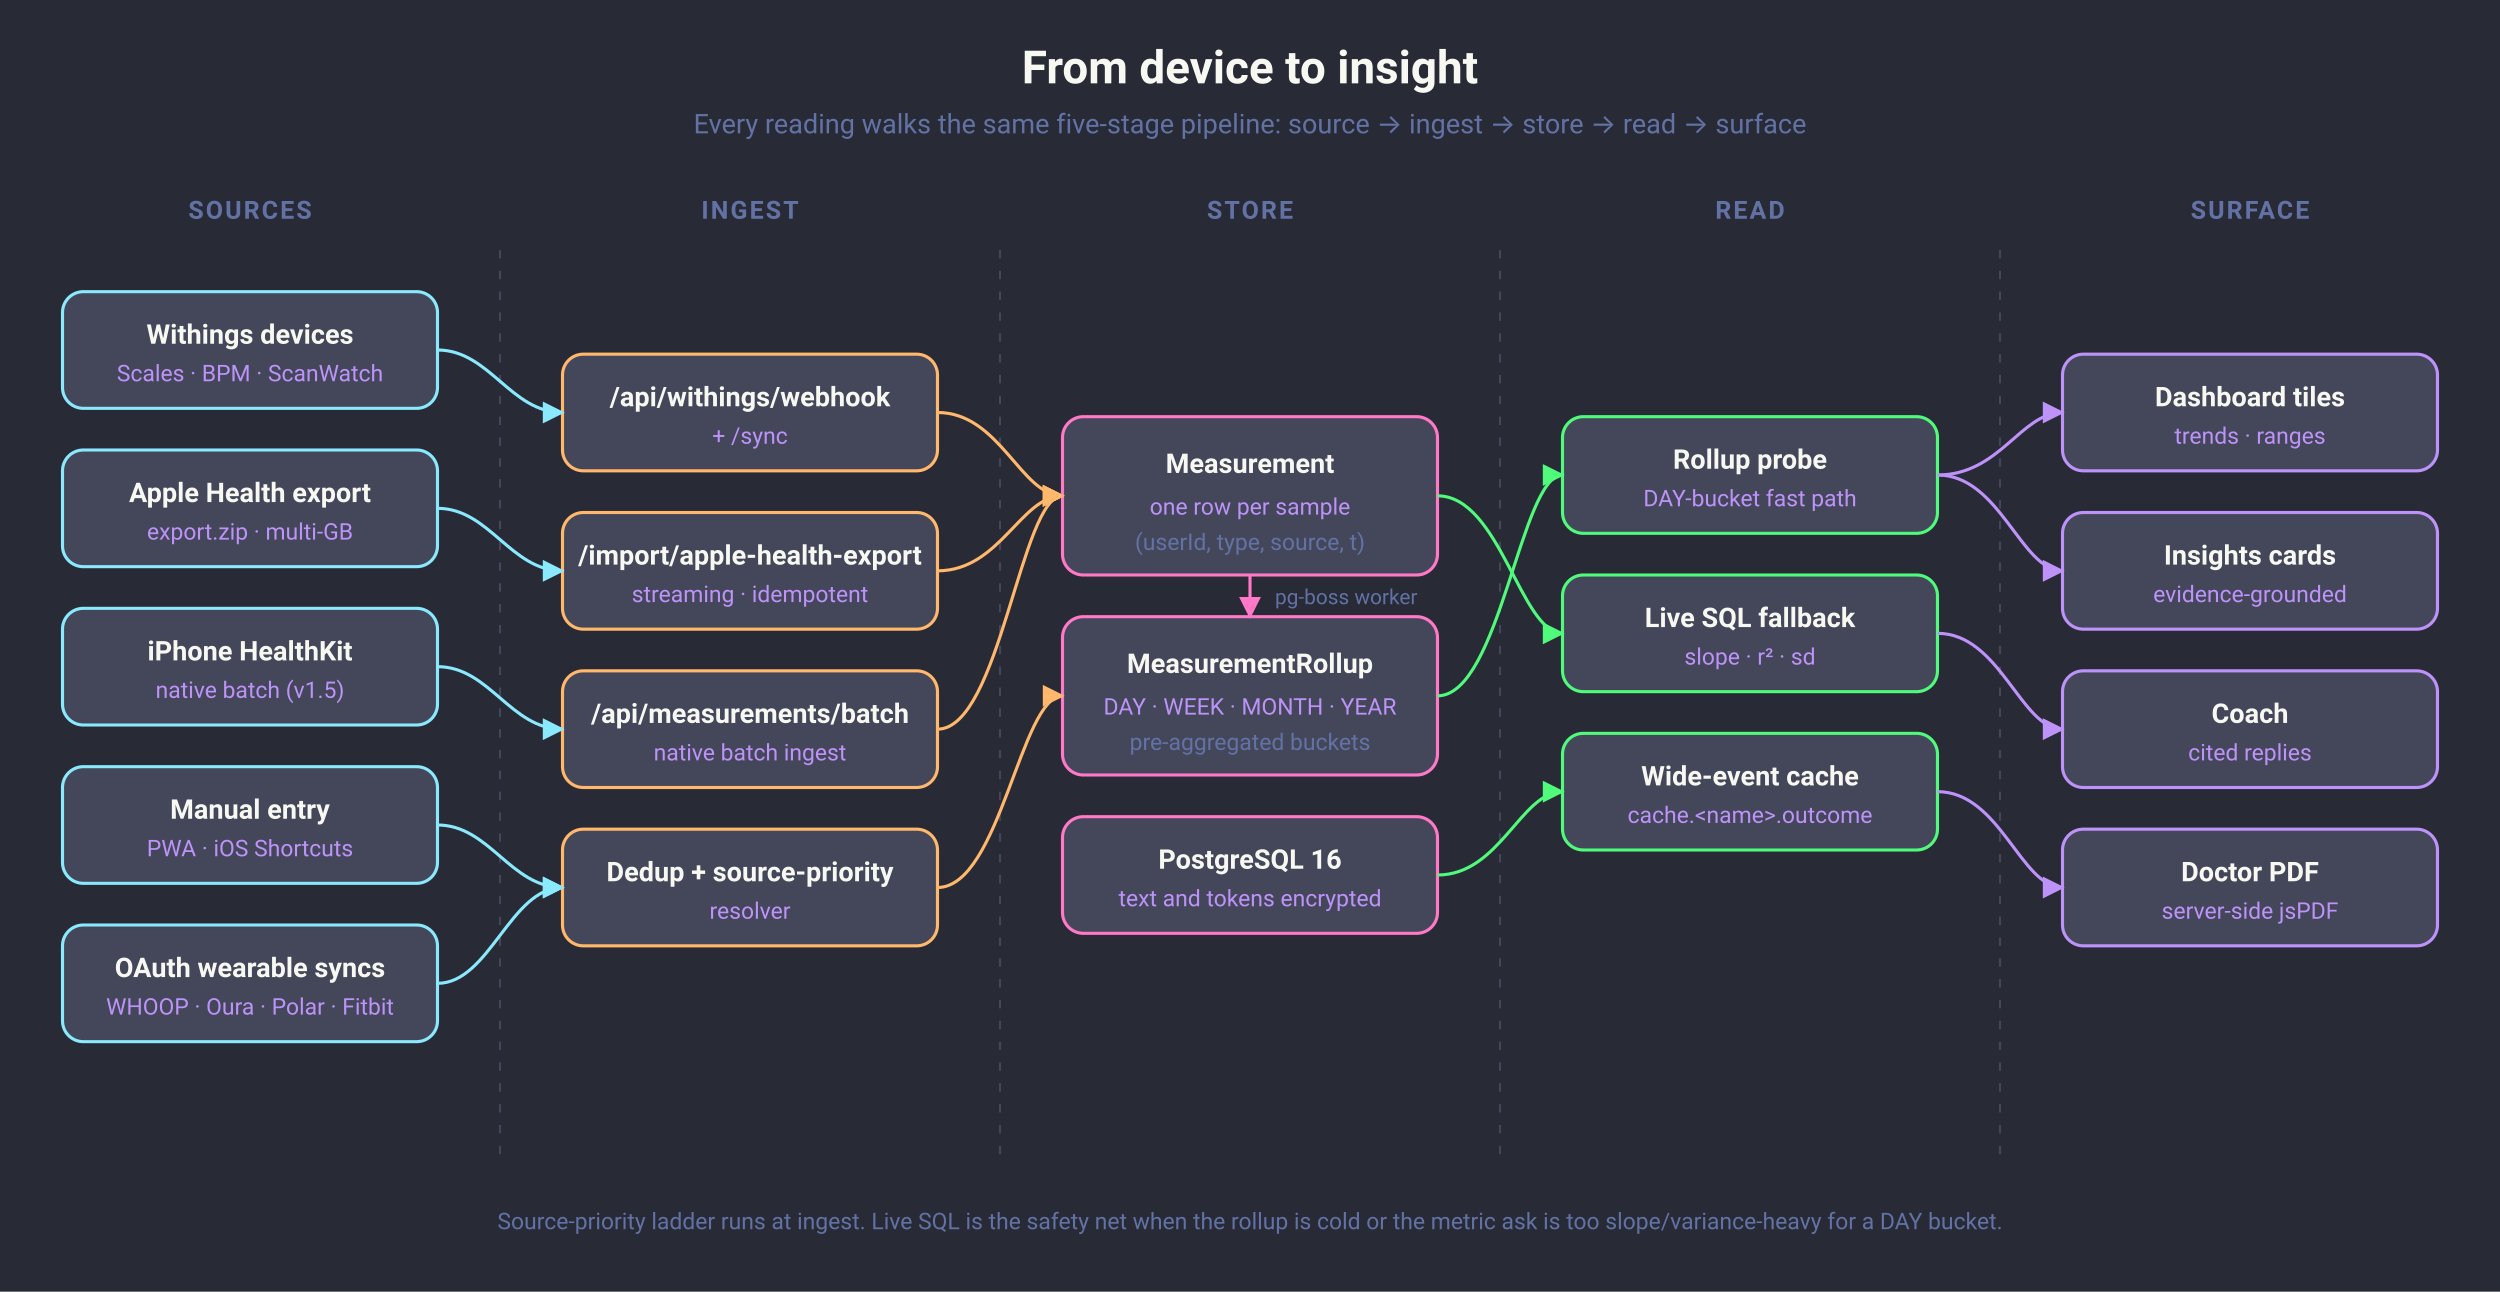
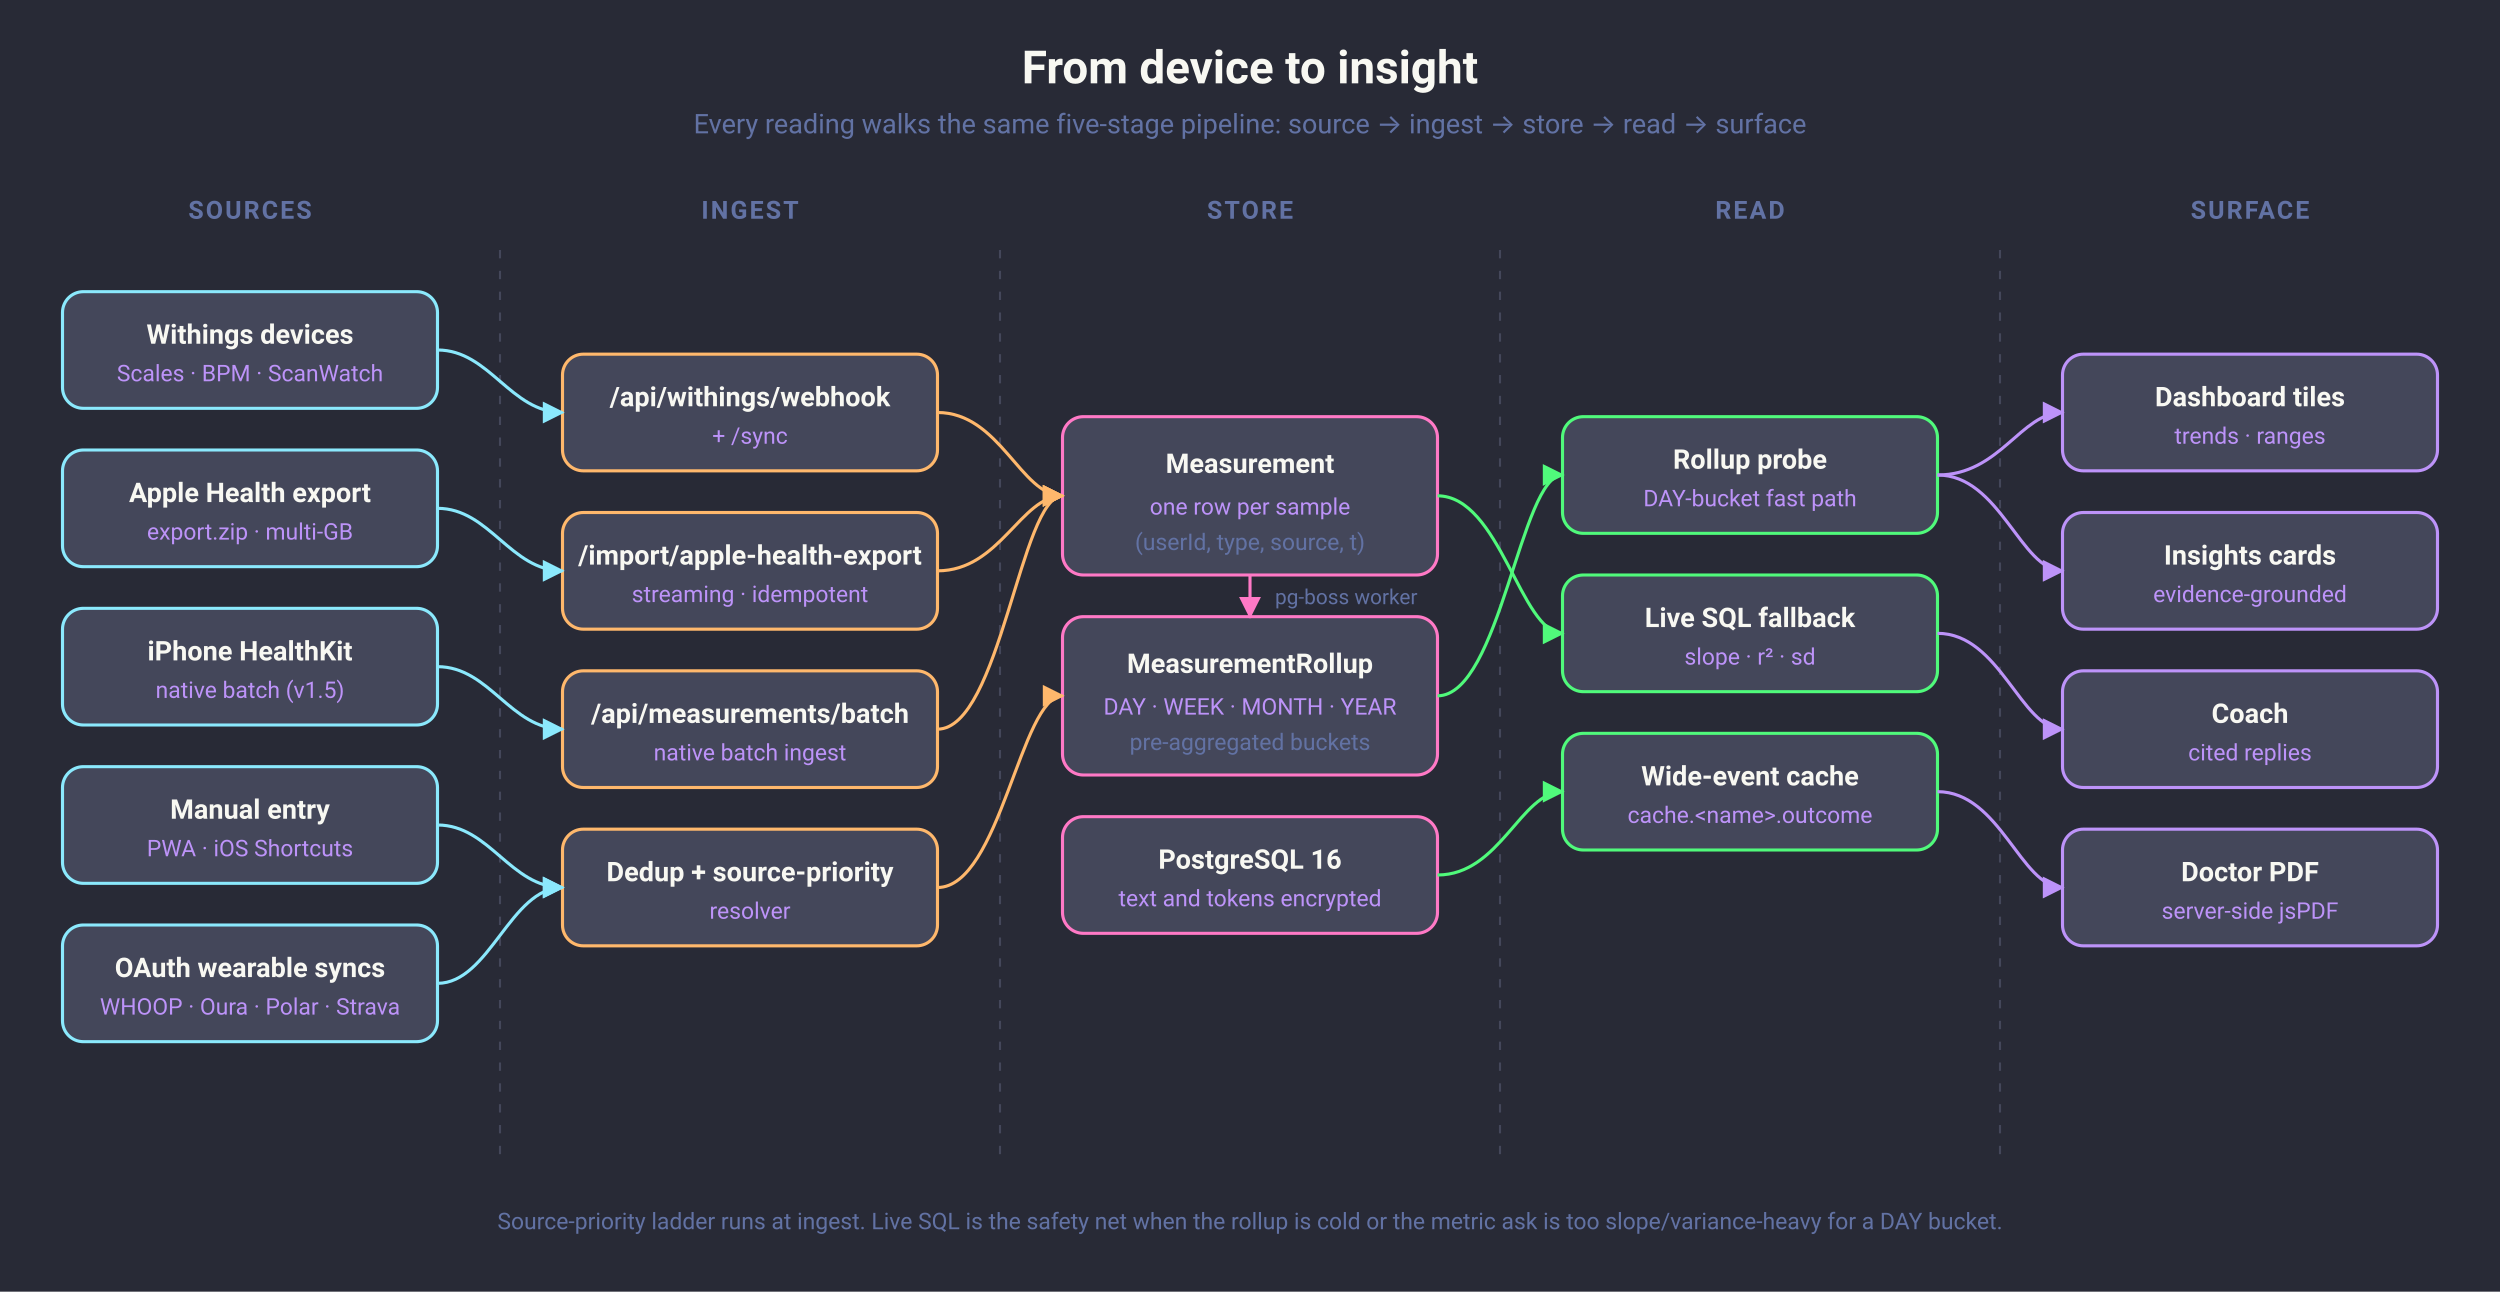
<svg xmlns="http://www.w3.org/2000/svg" viewBox="0 0 1200 620" font-family="ui-sans-serif, -apple-system, Segoe UI, Roboto, sans-serif" role="img" aria-labelledby="title desc">
  <rect x="0" y="0" width="1200" height="620" fill="#282a36" />
  <text x="600" y="40" fill="#f8f8f2" font-size="22" font-weight="700" text-anchor="middle">From device to insight</text>
  <text x="600" y="64" fill="#6272a4" font-size="13" text-anchor="middle">Every reading walks the same five-stage pipeline: source → ingest → store → read → surface</text>
  <g font-size="12" fill="#6272a4" font-weight="600" letter-spacing="1">
    <text x="120" y="105" text-anchor="middle">SOURCES</text>
    <text x="360" y="105" text-anchor="middle">INGEST</text>
    <text x="600" y="105" text-anchor="middle">STORE</text>
    <text x="840" y="105" text-anchor="middle">READ</text>
    <text x="1080" y="105" text-anchor="middle">SURFACE</text>
  </g>
  <g stroke="#44475a" stroke-dasharray="4 6" stroke-width="1">
    <line x1="240" y1="120" x2="240" y2="560" />
    <line x1="480" y1="120" x2="480" y2="560" />
    <line x1="720" y1="120" x2="720" y2="560" />
    <line x1="960" y1="120" x2="960" y2="560" />
  </g>
  <g font-size="13" fill="#f8f8f2">
    <rect x="30" y="140" width="180" height="56" rx="10" fill="#44475a" stroke="#8be9fd" stroke-width="1.5" />
    <text x="120" y="165" text-anchor="middle" font-weight="600">Withings devices</text>
    <text x="120" y="183" text-anchor="middle" fill="#bd93f9" font-size="11">Scales · BPM · ScanWatch</text>
    <rect x="30" y="216" width="180" height="56" rx="10" fill="#44475a" stroke="#8be9fd" stroke-width="1.5" />
    <text x="120" y="241" text-anchor="middle" font-weight="600">Apple Health export</text>
    <text x="120" y="259" text-anchor="middle" fill="#bd93f9" font-size="11">export.zip · multi-GB</text>
    <rect x="30" y="292" width="180" height="56" rx="10" fill="#44475a" stroke="#8be9fd" stroke-width="1.5" />
    <text x="120" y="317" text-anchor="middle" font-weight="600">iPhone HealthKit</text>
    <text x="120" y="335" text-anchor="middle" fill="#bd93f9" font-size="11">native batch (v1.5)</text>
    <rect x="30" y="368" width="180" height="56" rx="10" fill="#44475a" stroke="#8be9fd" stroke-width="1.5" />
    <text x="120" y="393" text-anchor="middle" font-weight="600">Manual entry</text>
    <text x="120" y="411" text-anchor="middle" fill="#bd93f9" font-size="11">PWA · iOS Shortcuts</text>
    <rect x="30" y="444" width="180" height="56" rx="10" fill="#44475a" stroke="#8be9fd" stroke-width="1.5" />
    <text x="120" y="469" text-anchor="middle" font-weight="600">OAuth wearable syncs</text>
-     <text x="120" y="487" text-anchor="middle" fill="#bd93f9" font-size="11">WHOOP · Oura · Polar · Fitbit</text>
+     <text x="120" y="487" text-anchor="middle" fill="#bd93f9" font-size="11">WHOOP · Oura · Polar · Strava</text>
  </g>
  <g font-size="13" fill="#f8f8f2">
    <rect x="270" y="170" width="180" height="56" rx="10" fill="#44475a" stroke="#ffb86c" stroke-width="1.5" />
    <text x="360" y="195" text-anchor="middle" font-weight="600">/api/withings/webhook</text>
    <text x="360" y="213" text-anchor="middle" fill="#bd93f9" font-size="11">+ /sync</text>
    <rect x="270" y="246" width="180" height="56" rx="10" fill="#44475a" stroke="#ffb86c" stroke-width="1.5" />
    <text x="360" y="271" text-anchor="middle" font-weight="600">/import/apple-health-export</text>
    <text x="360" y="289" text-anchor="middle" fill="#bd93f9" font-size="11">streaming · idempotent</text>
    <rect x="270" y="322" width="180" height="56" rx="10" fill="#44475a" stroke="#ffb86c" stroke-width="1.5" />
    <text x="360" y="347" text-anchor="middle" font-weight="600">/api/measurements/batch</text>
    <text x="360" y="365" text-anchor="middle" fill="#bd93f9" font-size="11">native batch ingest</text>
    <rect x="270" y="398" width="180" height="56" rx="10" fill="#44475a" stroke="#ffb86c" stroke-width="1.5" />
    <text x="360" y="423" text-anchor="middle" font-weight="600">Dedup + source-priority</text>
    <text x="360" y="441" text-anchor="middle" fill="#bd93f9" font-size="11">resolver</text>
  </g>
  <g font-size="13" fill="#f8f8f2">
    <rect x="510" y="200" width="180" height="76" rx="10" fill="#44475a" stroke="#ff79c6" stroke-width="1.5" />
    <text x="600" y="227" text-anchor="middle" font-weight="600">Measurement</text>
    <text x="600" y="247" text-anchor="middle" fill="#bd93f9" font-size="11">one row per sample</text>
    <text x="600" y="264" text-anchor="middle" fill="#6272a4" font-size="11">(userId, type, source, t)</text>
    <rect x="510" y="296" width="180" height="76" rx="10" fill="#44475a" stroke="#ff79c6" stroke-width="1.5" />
    <text x="600" y="323" text-anchor="middle" font-weight="600">MeasurementRollup</text>
    <text x="600" y="343" text-anchor="middle" fill="#bd93f9" font-size="11">DAY · WEEK · MONTH · YEAR</text>
    <text x="600" y="360" text-anchor="middle" fill="#6272a4" font-size="11">pre-aggregated buckets</text>
    <rect x="510" y="392" width="180" height="56" rx="10" fill="#44475a" stroke="#ff79c6" stroke-width="1.5" />
    <text x="600" y="417" text-anchor="middle" font-weight="600">PostgreSQL 16</text>
    <text x="600" y="435" text-anchor="middle" fill="#bd93f9" font-size="11">text and tokens encrypted</text>
  </g>
  <g font-size="13" fill="#f8f8f2">
    <rect x="750" y="200" width="180" height="56" rx="10" fill="#44475a" stroke="#50fa7b" stroke-width="1.5" />
    <text x="840" y="225" text-anchor="middle" font-weight="600">Rollup probe</text>
    <text x="840" y="243" text-anchor="middle" fill="#bd93f9" font-size="11">DAY-bucket fast path</text>
    <rect x="750" y="276" width="180" height="56" rx="10" fill="#44475a" stroke="#50fa7b" stroke-width="1.5" />
    <text x="840" y="301" text-anchor="middle" font-weight="600">Live SQL fallback</text>
    <text x="840" y="319" text-anchor="middle" fill="#bd93f9" font-size="11">slope · r² · sd</text>
    <rect x="750" y="352" width="180" height="56" rx="10" fill="#44475a" stroke="#50fa7b" stroke-width="1.5" />
    <text x="840" y="377" text-anchor="middle" font-weight="600">Wide-event cache</text>
    <text x="840" y="395" text-anchor="middle" fill="#bd93f9" font-size="11">cache.&lt;name&gt;.outcome</text>
  </g>
  <g font-size="13" fill="#f8f8f2">
    <rect x="990" y="170" width="180" height="56" rx="10" fill="#44475a" stroke="#bd93f9" stroke-width="1.5" />
    <text x="1080" y="195" text-anchor="middle" font-weight="600">Dashboard tiles</text>
    <text x="1080" y="213" text-anchor="middle" fill="#bd93f9" font-size="11">trends · ranges</text>
    <rect x="990" y="246" width="180" height="56" rx="10" fill="#44475a" stroke="#bd93f9" stroke-width="1.5" />
    <text x="1080" y="271" text-anchor="middle" font-weight="600">Insights cards</text>
    <text x="1080" y="289" text-anchor="middle" fill="#bd93f9" font-size="11">evidence-grounded</text>
    <rect x="990" y="322" width="180" height="56" rx="10" fill="#44475a" stroke="#bd93f9" stroke-width="1.5" />
    <text x="1080" y="347" text-anchor="middle" font-weight="600">Coach</text>
    <text x="1080" y="365" text-anchor="middle" fill="#bd93f9" font-size="11">cited replies</text>
    <rect x="990" y="398" width="180" height="56" rx="10" fill="#44475a" stroke="#bd93f9" stroke-width="1.5" />
    <text x="1080" y="423" text-anchor="middle" font-weight="600">Doctor PDF</text>
    <text x="1080" y="441" text-anchor="middle" fill="#bd93f9" font-size="11">server-side jsPDF</text>
  </g>
  <g stroke="#8be9fd" stroke-width="1.5" fill="none" marker-end="url(#arr-cyan)">
    <path d="M210 168 C 235 168, 245 198, 270 198" />
    <path d="M210 244 C 235 244, 245 274, 270 274" />
    <path d="M210 320 C 235 320, 245 350, 270 350" />
    <path d="M210 396 C 235 396, 245 426, 270 426" />
    <path d="M210 472 C 235 472, 245 426, 270 426" />
  </g>
  <g stroke="#ffb86c" stroke-width="1.5" fill="none" marker-end="url(#arr-orange)">
    <path d="M450 198 C 480 198, 490 238, 510 238" />
    <path d="M450 274 C 480 274, 490 238, 510 238" />
    <path d="M450 350 C 480 350, 490 238, 510 238" />
    <path d="M450 426 C 480 426, 490 334, 510 334" />
  </g>
  <g stroke="#ff79c6" stroke-width="1.5" fill="none" marker-end="url(#arr-pink)">
    <path d="M600 276 C 600 286, 600 286, 600 296" />
  </g>
  <text x="612" y="290" fill="#6272a4" font-size="10">pg-boss worker</text>
  <g stroke="#50fa7b" stroke-width="1.5" fill="none" marker-end="url(#arr-green)">
    <path d="M690 334 C 720 334, 730 228, 750 228" />
    <path d="M690 238 C 720 238, 730 304, 750 304" />
    <path d="M690 420 C 720 420, 730 380, 750 380" />
  </g>
  <g stroke="#bd93f9" stroke-width="1.5" fill="none" marker-end="url(#arr-purple)">
    <path d="M930 228 C 960 228, 970 198, 990 198" />
    <path d="M930 228 C 960 228, 970 274, 990 274" />
    <path d="M930 304 C 960 304, 970 350, 990 350" />
    <path d="M930 380 C 960 380, 970 426, 990 426" />
  </g>
  <text x="600" y="590" fill="#6272a4" font-size="11" text-anchor="middle">Source-priority ladder runs at ingest. Live SQL is the safety net when the rollup is cold or the metric ask is too slope/variance-heavy for a DAY bucket.</text>
  <defs>
    <marker id="arr-cyan" viewBox="0 0 10 10" refX="9" refY="5" markerWidth="7" markerHeight="7" orient="auto">
      <path d="M0,0 L10,5 L0,10 z" fill="#8be9fd" />
    </marker>
    <marker id="arr-orange" viewBox="0 0 10 10" refX="9" refY="5" markerWidth="7" markerHeight="7" orient="auto">
      <path d="M0,0 L10,5 L0,10 z" fill="#ffb86c" />
    </marker>
    <marker id="arr-pink" viewBox="0 0 10 10" refX="9" refY="5" markerWidth="7" markerHeight="7" orient="auto">
      <path d="M0,0 L10,5 L0,10 z" fill="#ff79c6" />
    </marker>
    <marker id="arr-green" viewBox="0 0 10 10" refX="9" refY="5" markerWidth="7" markerHeight="7" orient="auto">
      <path d="M0,0 L10,5 L0,10 z" fill="#50fa7b" />
    </marker>
    <marker id="arr-purple" viewBox="0 0 10 10" refX="9" refY="5" markerWidth="7" markerHeight="7" orient="auto">
      <path d="M0,0 L10,5 L0,10 z" fill="#bd93f9" />
    </marker>
  </defs>
</svg>
